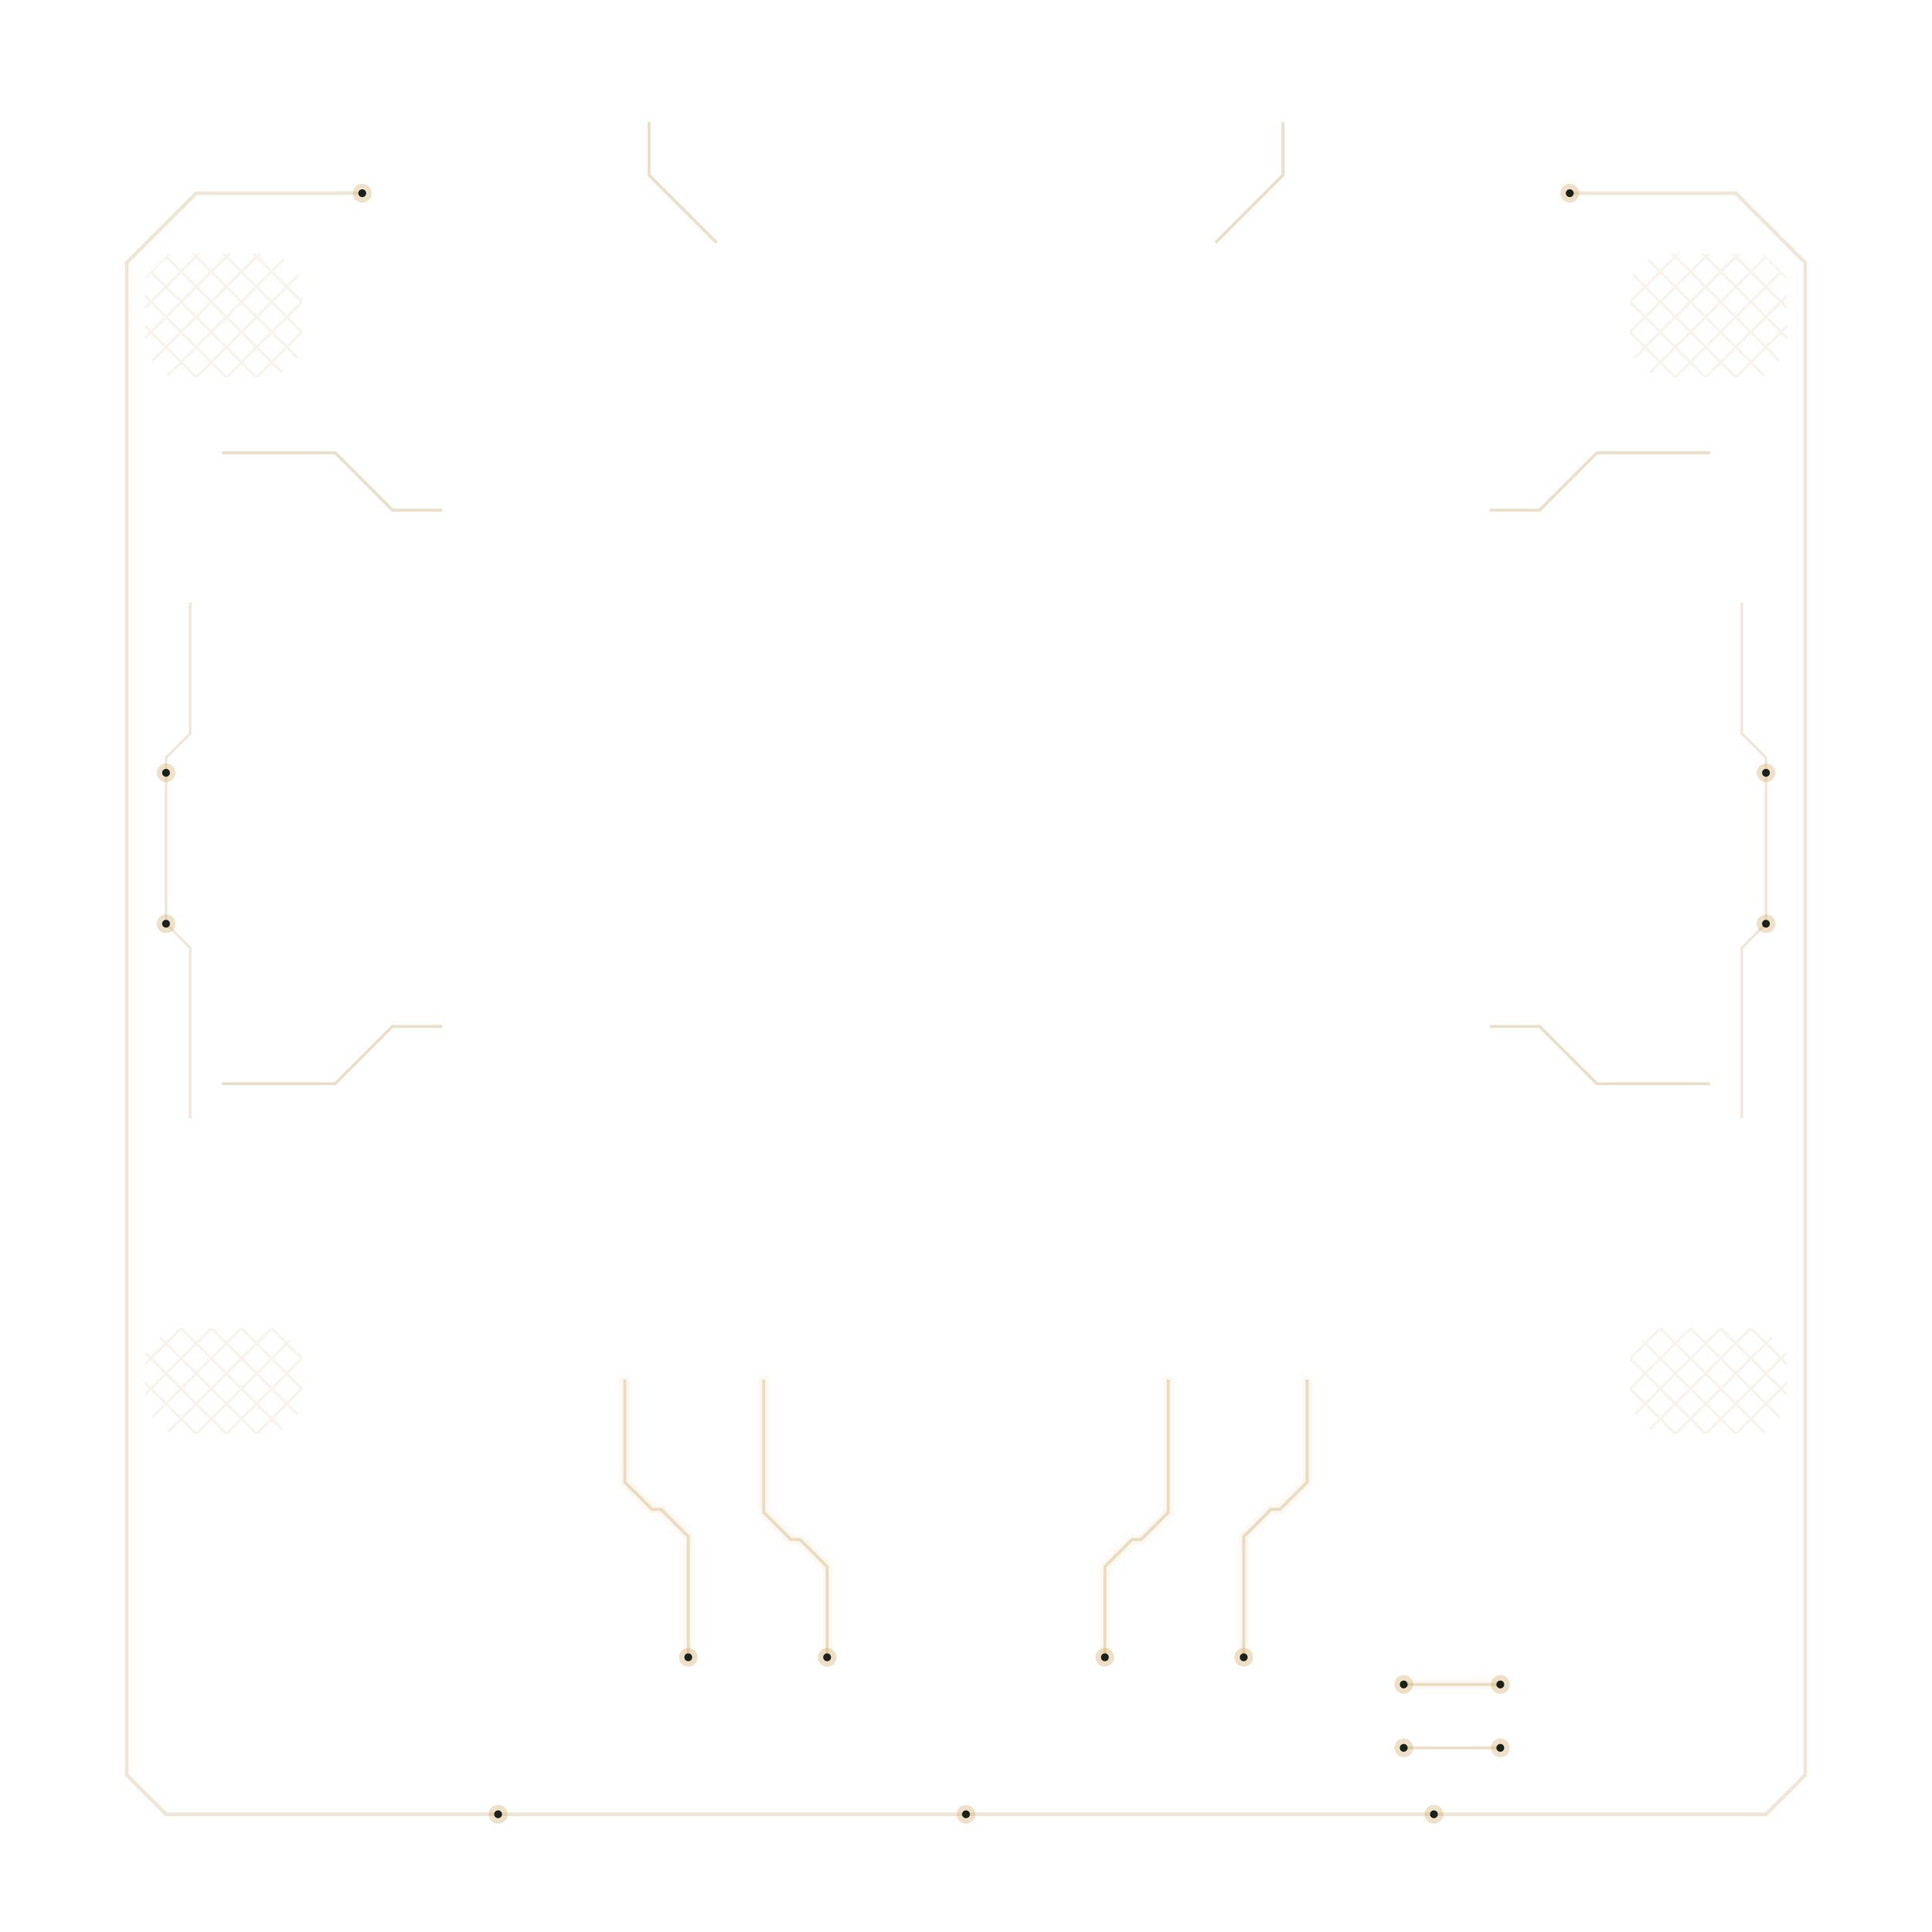
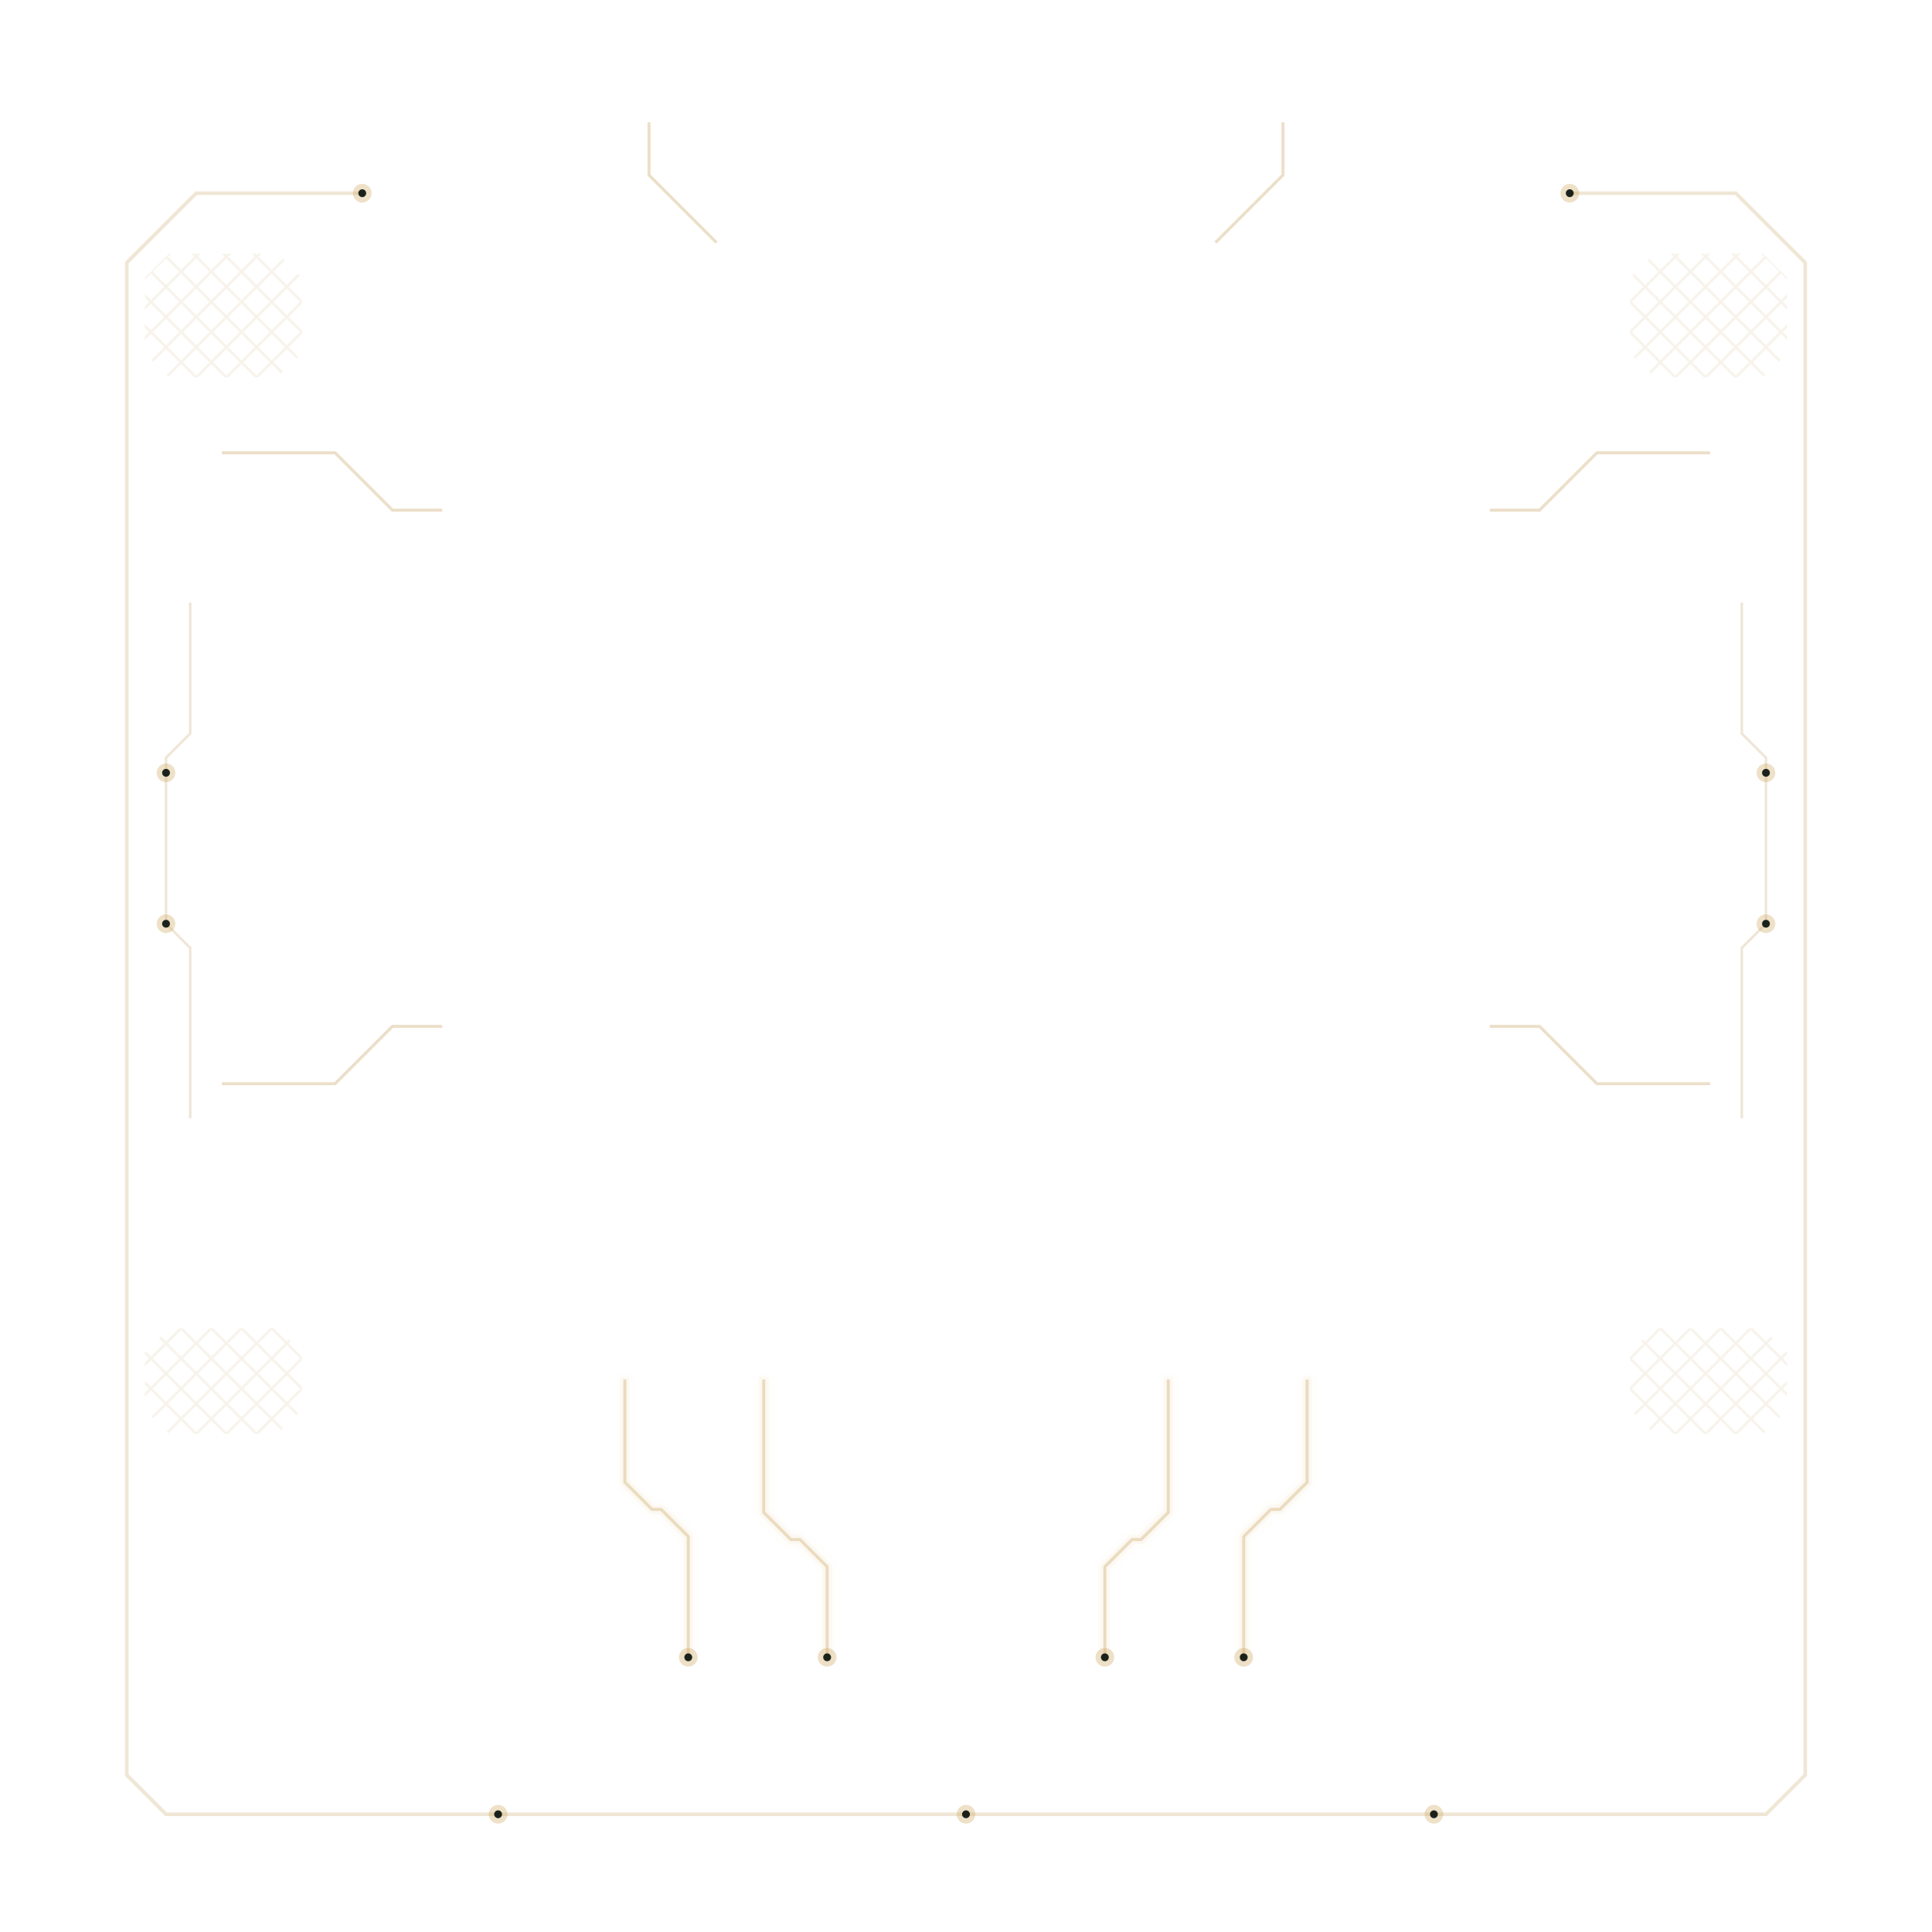
<svg xmlns="http://www.w3.org/2000/svg" viewBox="0 0 1280 1280" preserveAspectRatio="none">
  <defs>
    <filter id="traceGlow" x="-20%" y="-20%" width="140%" height="140%">
      <feGaussianBlur stdDeviation="2.2" result="blur" />
      <feMerge>
        <feMergeNode in="blur" />
        <feMergeNode in="SourceGraphic" />
      </feMerge>
    </filter>
    <pattern id="pour" patternUnits="userSpaceOnUse" width="20" height="20">
      <path d="M0 0 20 20M0 20 20 0" fill="none" stroke="#b1832f" stroke-opacity="0.36" stroke-width="1.7" />
    </pattern>
    <g id="via">
      <circle r="6.2" fill="#c9a052" fill-opacity="0.32" />
      <circle r="2.6" fill="#050f0a" fill-opacity="0.9" />
    </g>
  </defs>
  <g opacity="0.26" fill="url(#pour)">
    <path d="M112 168H184L200 184V234L184 250H112L96 234V184Z" />
    <path d="M1168 168H1096L1080 184V234L1096 250H1168L1184 234V184Z" />
    <path d="M112 880H184L200 896V934L184 950H112L96 934V896Z" />
    <path d="M1168 880H1096L1080 896V934L1096 950H1168L1184 934V896Z" />
  </g>
  <g fill="none" stroke="#b8862f" stroke-opacity="0.2" stroke-width="2.4" stroke-linecap="square" stroke-linejoin="miter" vector-effect="non-scaling-stroke">
    <path d="M240 128H130L84 174V1176L110 1202H1170L1196 1176V174L1150 128H1040" />
  </g>
  <g fill="none" stroke="#b98a38" stroke-opacity="0.27" stroke-width="2" stroke-linecap="square" stroke-linejoin="miter" vector-effect="non-scaling-stroke">
    <path d="M430 82V116L474 160" />
    <path d="M850 82V116L806 160" />
    <path d="M148 300H222L260 338H292" />
    <path d="M148 718H222L260 680H292" />
    <path d="M1132 300H1058L1020 338H988" />
    <path d="M1132 718H1058L1020 680H988" />
-     <path d="M994 1116H930" />
-     <path d="M994 1158H930" />
    <path d="M456 1098V1018L438 1000H432L414 982V915" />
    <path d="M548 1098V1038L530 1020H524L506 1002V915" />
    <path d="M732 1098V1038L750 1020H756L774 1002V915" />
    <path d="M824 1098V1018L842 1000H848L866 982V915" />
  </g>
  <g fill="none" stroke="#a8792f" stroke-opacity="0.19" stroke-width="1.7" stroke-linecap="square" stroke-linejoin="miter" vector-effect="non-scaling-stroke">
    <path d="M126 400V486L110 502V612L126 628V740" />
    <path d="M1154 400V486L1170 502V612L1154 628V740" />
  </g>
  <g fill="none" stroke="#d0a34c" stroke-opacity="0.05" stroke-width="6" stroke-linecap="square" stroke-linejoin="miter" filter="url(#traceGlow)" vector-effect="non-scaling-stroke">
-     <path d="M994 1116H930" />
    <path d="M456 1098V1018L438 1000H432L414 982V915" />
    <path d="M548 1098V1038L530 1020H524L506 1002V915" />
    <path d="M732 1098V1038L750 1020H756L774 1002V915" />
    <path d="M824 1098V1018L842 1000H848L866 982V915" />
  </g>
  <g>
    <use href="#via" x="240" y="128" />
    <use href="#via" x="1040" y="128" />
    <use href="#via" x="456" y="1098" />
    <use href="#via" x="548" y="1098" />
    <use href="#via" x="732" y="1098" />
    <use href="#via" x="824" y="1098" />
-     <use href="#via" x="930" y="1116" />
-     <use href="#via" x="930" y="1158" />
-     <use href="#via" x="994" y="1116" />
-     <use href="#via" x="994" y="1158" />
    <use href="#via" x="110" y="512" />
    <use href="#via" x="110" y="612" />
    <use href="#via" x="1170" y="512" />
    <use href="#via" x="1170" y="612" />
    <use href="#via" x="330" y="1202" />
    <use href="#via" x="640" y="1202" />
    <use href="#via" x="950" y="1202" />
  </g>
</svg>
